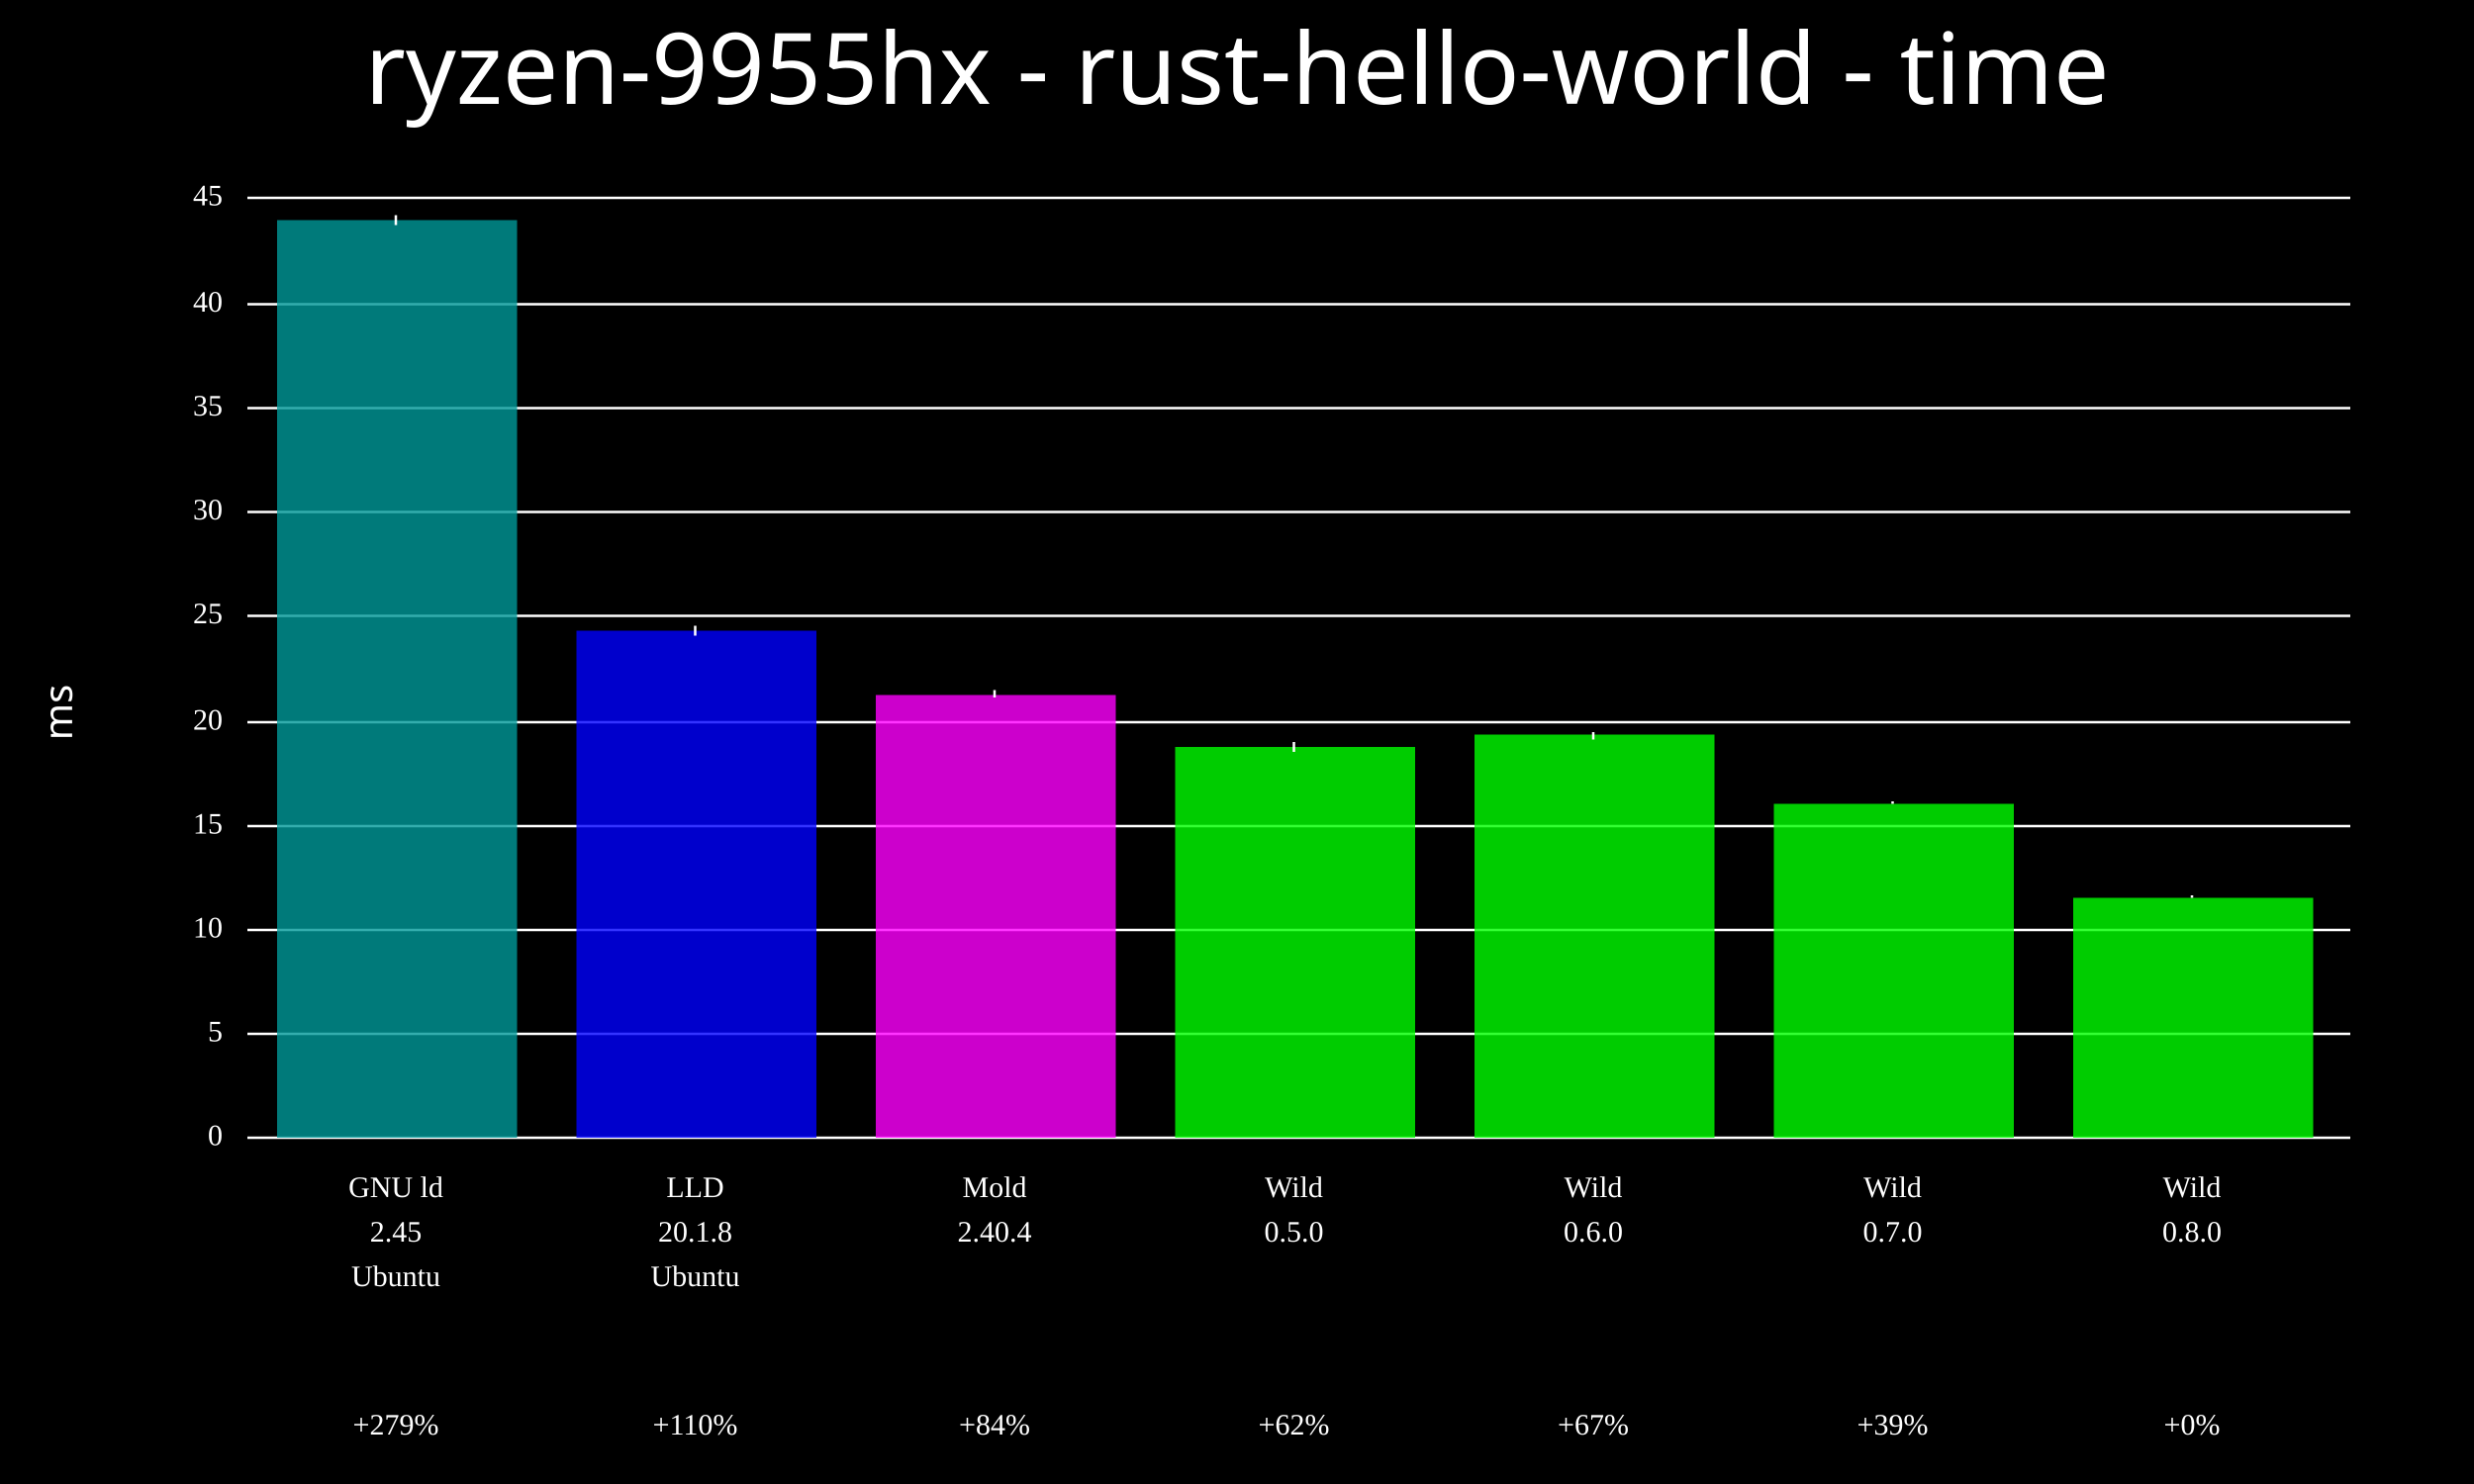
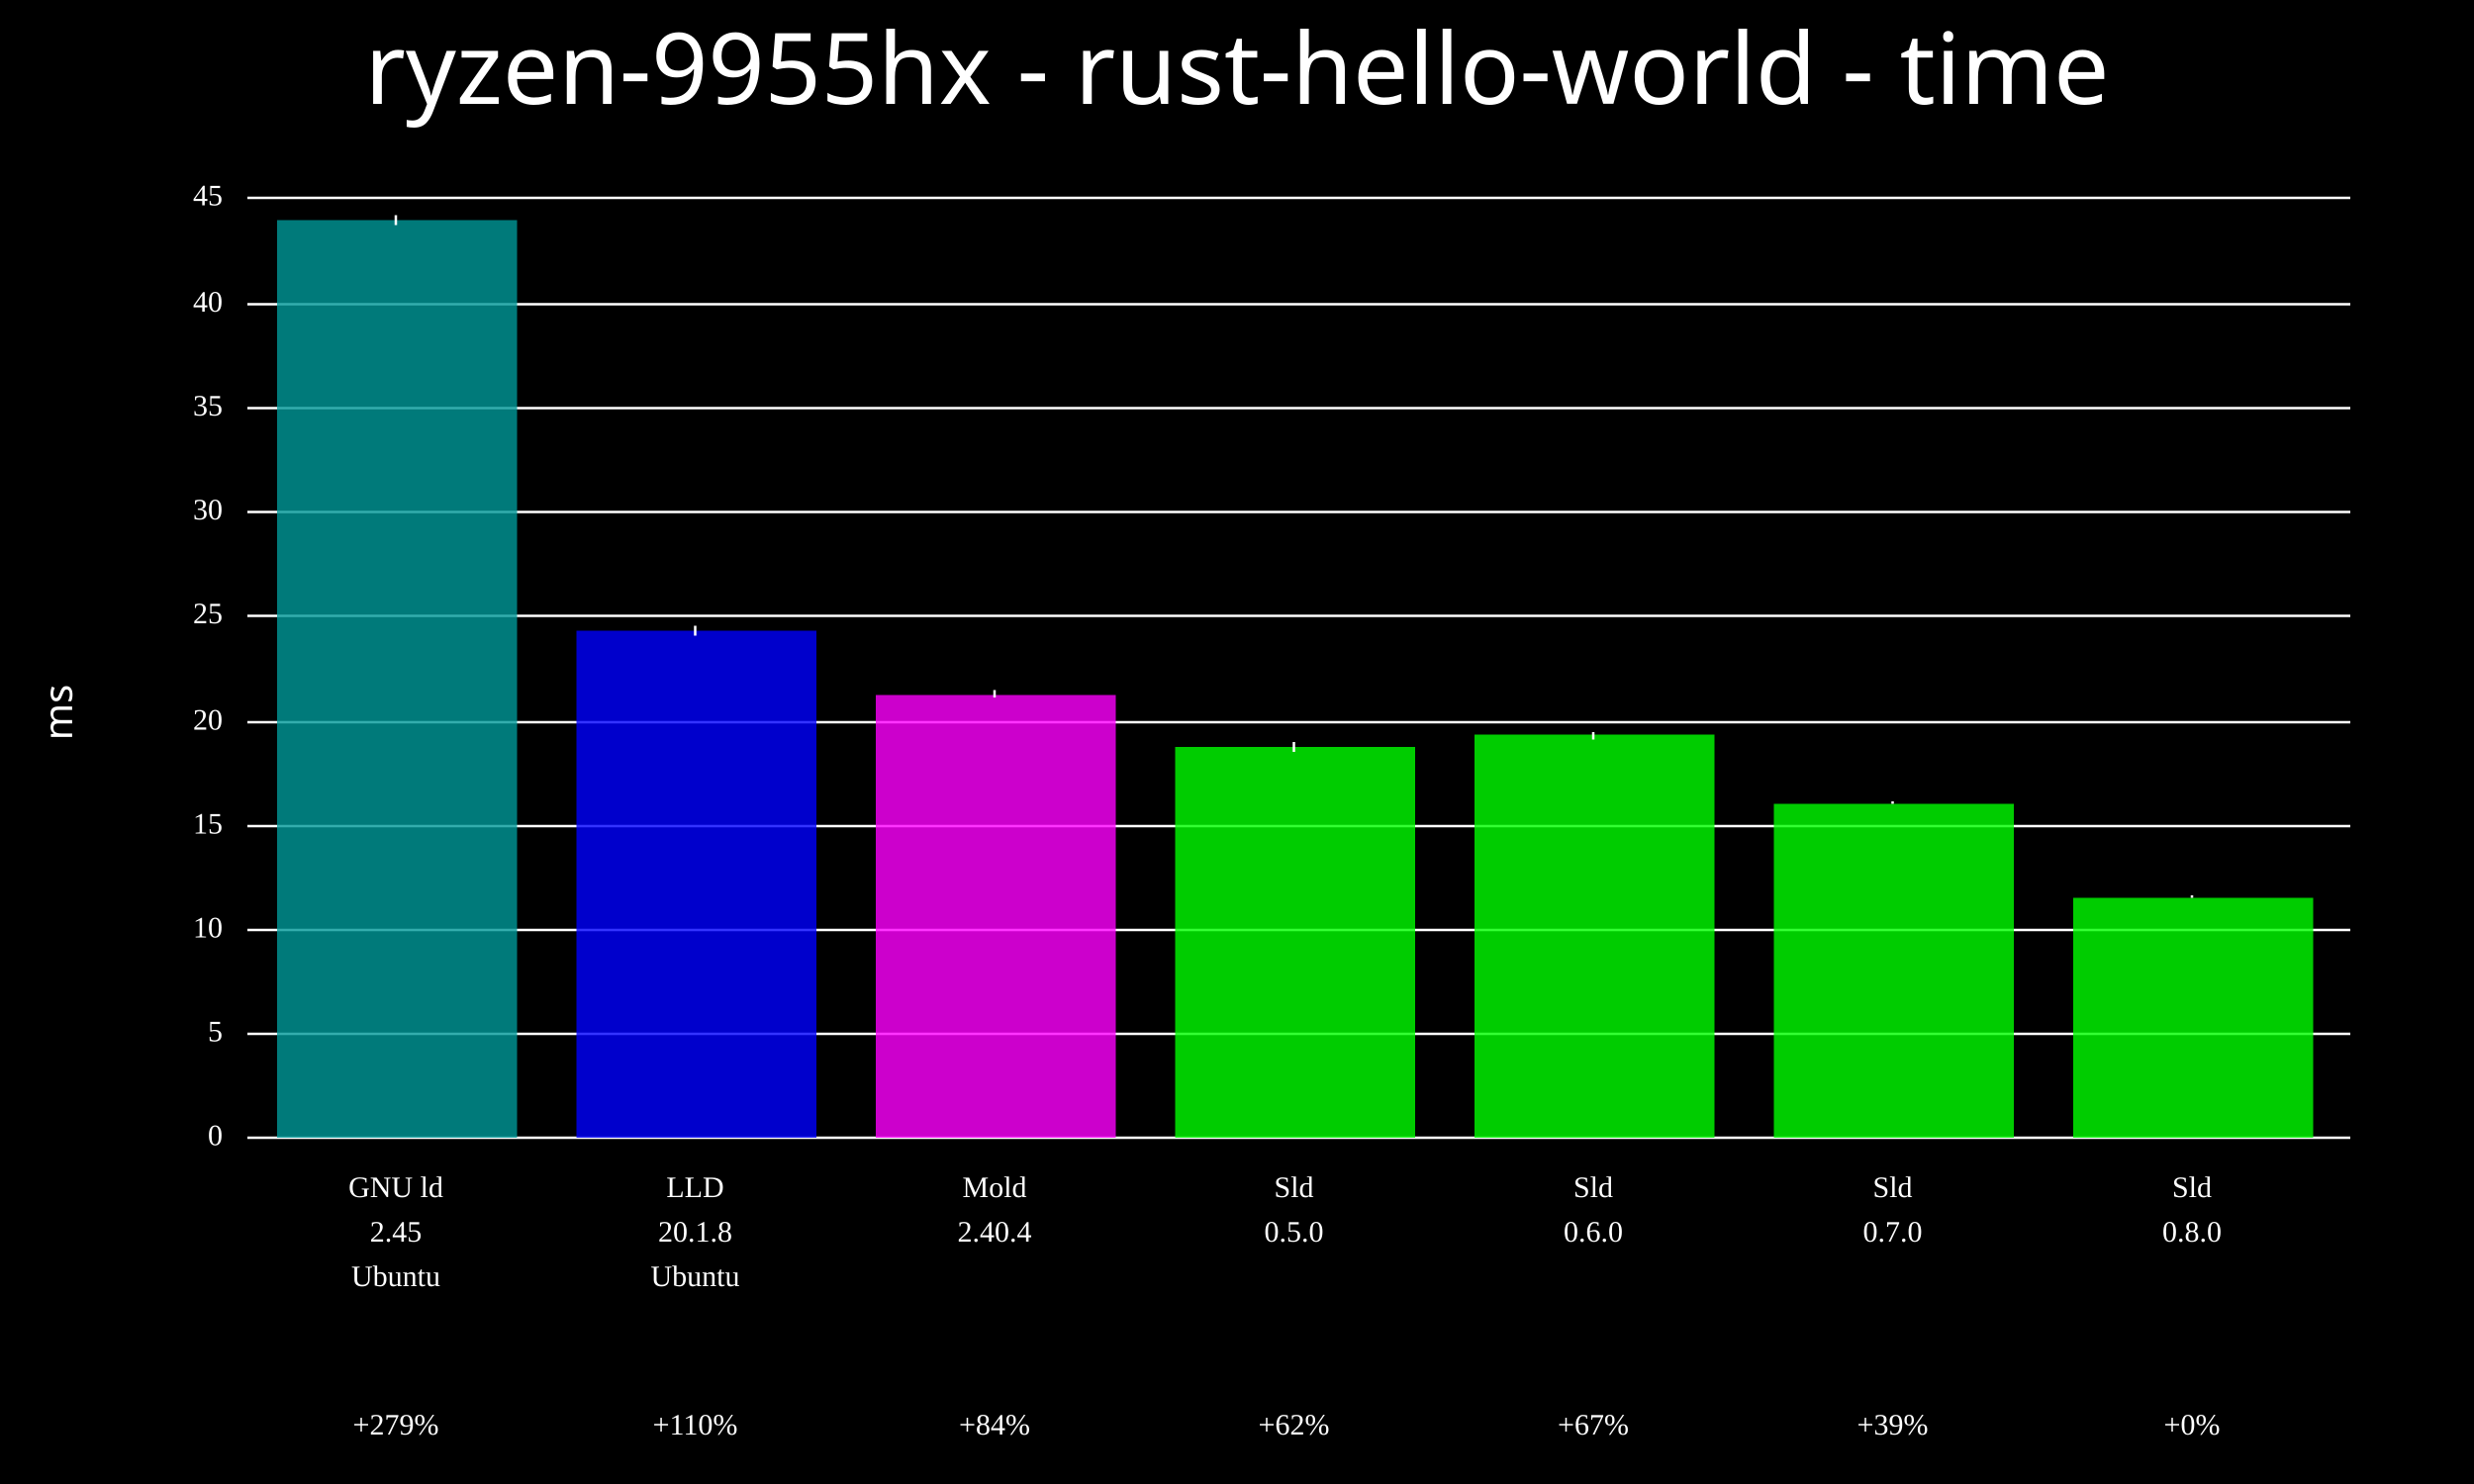
<svg xmlns="http://www.w3.org/2000/svg" width="1000" height="600" viewBox="0 0 1000 600">
  <rect x="0" y="0" width="1000" height="600" fill="#000000" />
  <text x="500" y="10" dy="0.8em" text-anchor="middle" font-family="sans-serif" font-size="40" fill="#FFFFFF">
ryzen-9955hx - rust-hello-world - time</text>
  <text x="5" y="300" dy="0.76em" text-anchor="middle" font-family="sans-serif" font-size="16" fill="#FFFFFF" transform="rotate(270, 5, 288)">ms</text>
  <line x1="100" y1="460" x2="950" y2="460" stroke="#FFFFFF" />
  <text x="90" y="460" dy="0.5ex" text-anchor="end" fill="#FFFFFF">0</text>
  <line x1="100" y1="418" x2="950" y2="418" stroke="#FFFFFF" />
  <text x="90" y="418" dy="0.5ex" text-anchor="end" fill="#FFFFFF">5</text>
  <line x1="100" y1="376" x2="950" y2="376" stroke="#FFFFFF" />
  <text x="90" y="376" dy="0.5ex" text-anchor="end" fill="#FFFFFF">10</text>
  <line x1="100" y1="334" x2="950" y2="334" stroke="#FFFFFF" />
  <text x="90" y="334" dy="0.5ex" text-anchor="end" fill="#FFFFFF">15</text>
  <line x1="100" y1="292" x2="950" y2="292" stroke="#FFFFFF" />
  <text x="90" y="292" dy="0.5ex" text-anchor="end" fill="#FFFFFF">20</text>
  <line x1="100" y1="249" x2="950" y2="249" stroke="#FFFFFF" />
  <text x="90" y="249" dy="0.5ex" text-anchor="end" fill="#FFFFFF">25</text>
  <line x1="100" y1="207" x2="950" y2="207" stroke="#FFFFFF" />
  <text x="90" y="207" dy="0.5ex" text-anchor="end" fill="#FFFFFF">30</text>
  <line x1="100" y1="165" x2="950" y2="165" stroke="#FFFFFF" />
  <text x="90" y="165" dy="0.5ex" text-anchor="end" fill="#FFFFFF">35</text>
  <line x1="100" y1="123" x2="950" y2="123" stroke="#FFFFFF" />
  <text x="90" y="123" dy="0.5ex" text-anchor="end" fill="#FFFFFF">40</text>
  <line x1="100" y1="80" x2="950" y2="80" stroke="#FFFFFF" />
  <text x="90" y="80" dy="0.5ex" text-anchor="end" fill="#FFFFFF">45</text>
  <rect fill="#009999" opacity="0.8" x="112" y="89" width="97" height="371" />
  <line stroke="#FFFFFF" x1="160" y1="87" x2="160" y2="91" />
  <text x="160" y="484" fill="#FFFFFF" text-anchor="middle">GNU ld</text>
  <text x="160" y="502" fill="#FFFFFF" text-anchor="middle">2.45</text>
  <text x="160" y="520" fill="#FFFFFF" text-anchor="middle">Ubuntu</text>
  <text x="160" y="580" fill="#FFFFFF" text-anchor="middle">+279%</text>
  <rect fill="#0000FF" opacity="0.8" x="233" y="255" width="97" height="205" />
  <line stroke="#FFFFFF" x1="281" y1="253" x2="281" y2="257" />
  <text x="281" y="484" fill="#FFFFFF" text-anchor="middle">LLD</text>
  <text x="281" y="502" fill="#FFFFFF" text-anchor="middle">20.1.8</text>
  <text x="281" y="520" fill="#FFFFFF" text-anchor="middle">Ubuntu</text>
  <text x="281" y="580" fill="#FFFFFF" text-anchor="middle">+110%</text>
  <rect fill="#FF00FF" opacity="0.8" x="354" y="281" width="97" height="179" />
  <line stroke="#FFFFFF" x1="402" y1="279" x2="402" y2="282" />
  <text x="402" y="484" fill="#FFFFFF" text-anchor="middle">Mold</text>
  <text x="402" y="502" fill="#FFFFFF" text-anchor="middle">2.40.4</text>
  <text x="402" y="580" fill="#FFFFFF" text-anchor="middle">+84%</text>
  <rect fill="#00FF00" opacity="0.8" x="475" y="302" width="97" height="158" />
  <line stroke="#FFFFFF" x1="523" y1="300" x2="523" y2="304" />
-   <text x="523" y="484" fill="#FFFFFF" text-anchor="middle">Wild</text>
+   <text x="523" y="484" fill="#FFFFFF" text-anchor="middle">Sld</text>
  <text x="523" y="502" fill="#FFFFFF" text-anchor="middle">0.5.0</text>
  <text x="523" y="580" fill="#FFFFFF" text-anchor="middle">+62%</text>
  <rect fill="#00FF00" opacity="0.8" x="596" y="297" width="97" height="163" />
  <line stroke="#FFFFFF" x1="644" y1="296" x2="644" y2="299" />
-   <text x="644" y="484" fill="#FFFFFF" text-anchor="middle">Wild</text>
+   <text x="644" y="484" fill="#FFFFFF" text-anchor="middle">Sld</text>
  <text x="644" y="502" fill="#FFFFFF" text-anchor="middle">0.6.0</text>
  <text x="644" y="580" fill="#FFFFFF" text-anchor="middle">+67%</text>
  <rect fill="#00FF00" opacity="0.8" x="717" y="325" width="97" height="135" />
  <line stroke="#FFFFFF" x1="765" y1="324" x2="765" y2="325" />
-   <text x="765" y="484" fill="#FFFFFF" text-anchor="middle">Wild</text>
+   <text x="765" y="484" fill="#FFFFFF" text-anchor="middle">Sld</text>
  <text x="765" y="502" fill="#FFFFFF" text-anchor="middle">0.7.0</text>
  <text x="765" y="580" fill="#FFFFFF" text-anchor="middle">+39%</text>
  <rect fill="#00FF00" opacity="0.8" x="838" y="363" width="97" height="97" />
  <line stroke="#FFFFFF" x1="886" y1="362" x2="886" y2="363" />
-   <text x="886" y="484" fill="#FFFFFF" text-anchor="middle">Wild</text>
+   <text x="886" y="484" fill="#FFFFFF" text-anchor="middle">Sld</text>
  <text x="886" y="502" fill="#FFFFFF" text-anchor="middle">0.8.0</text>
  <text x="886" y="580" fill="#FFFFFF" text-anchor="middle">+0%</text>
</svg>
